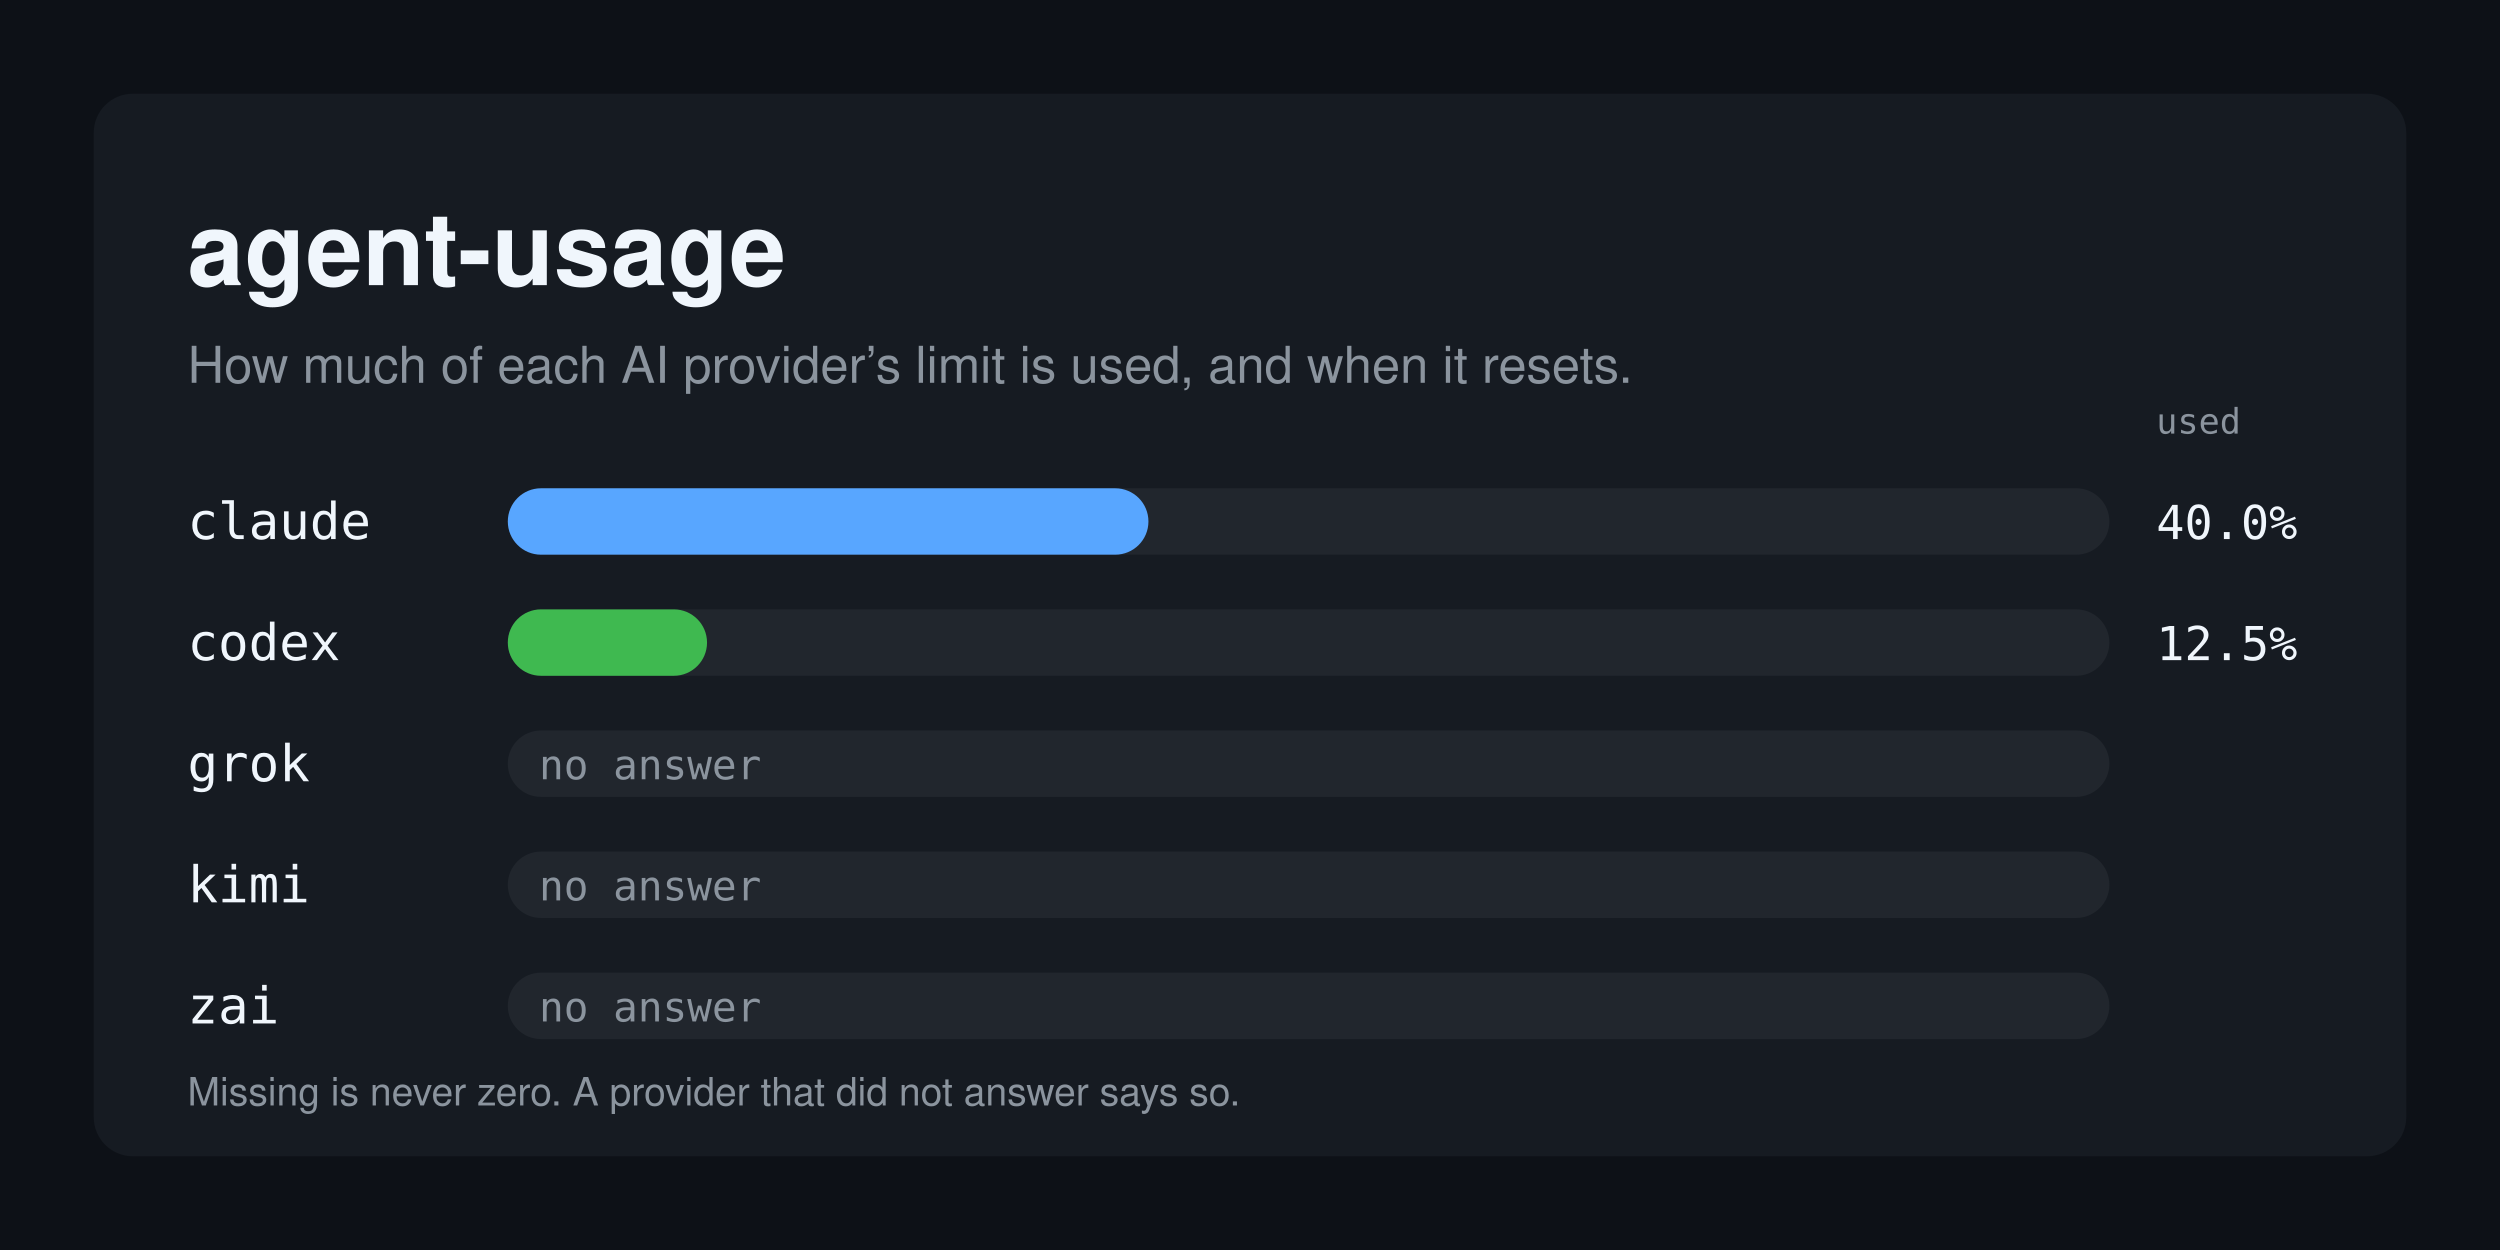
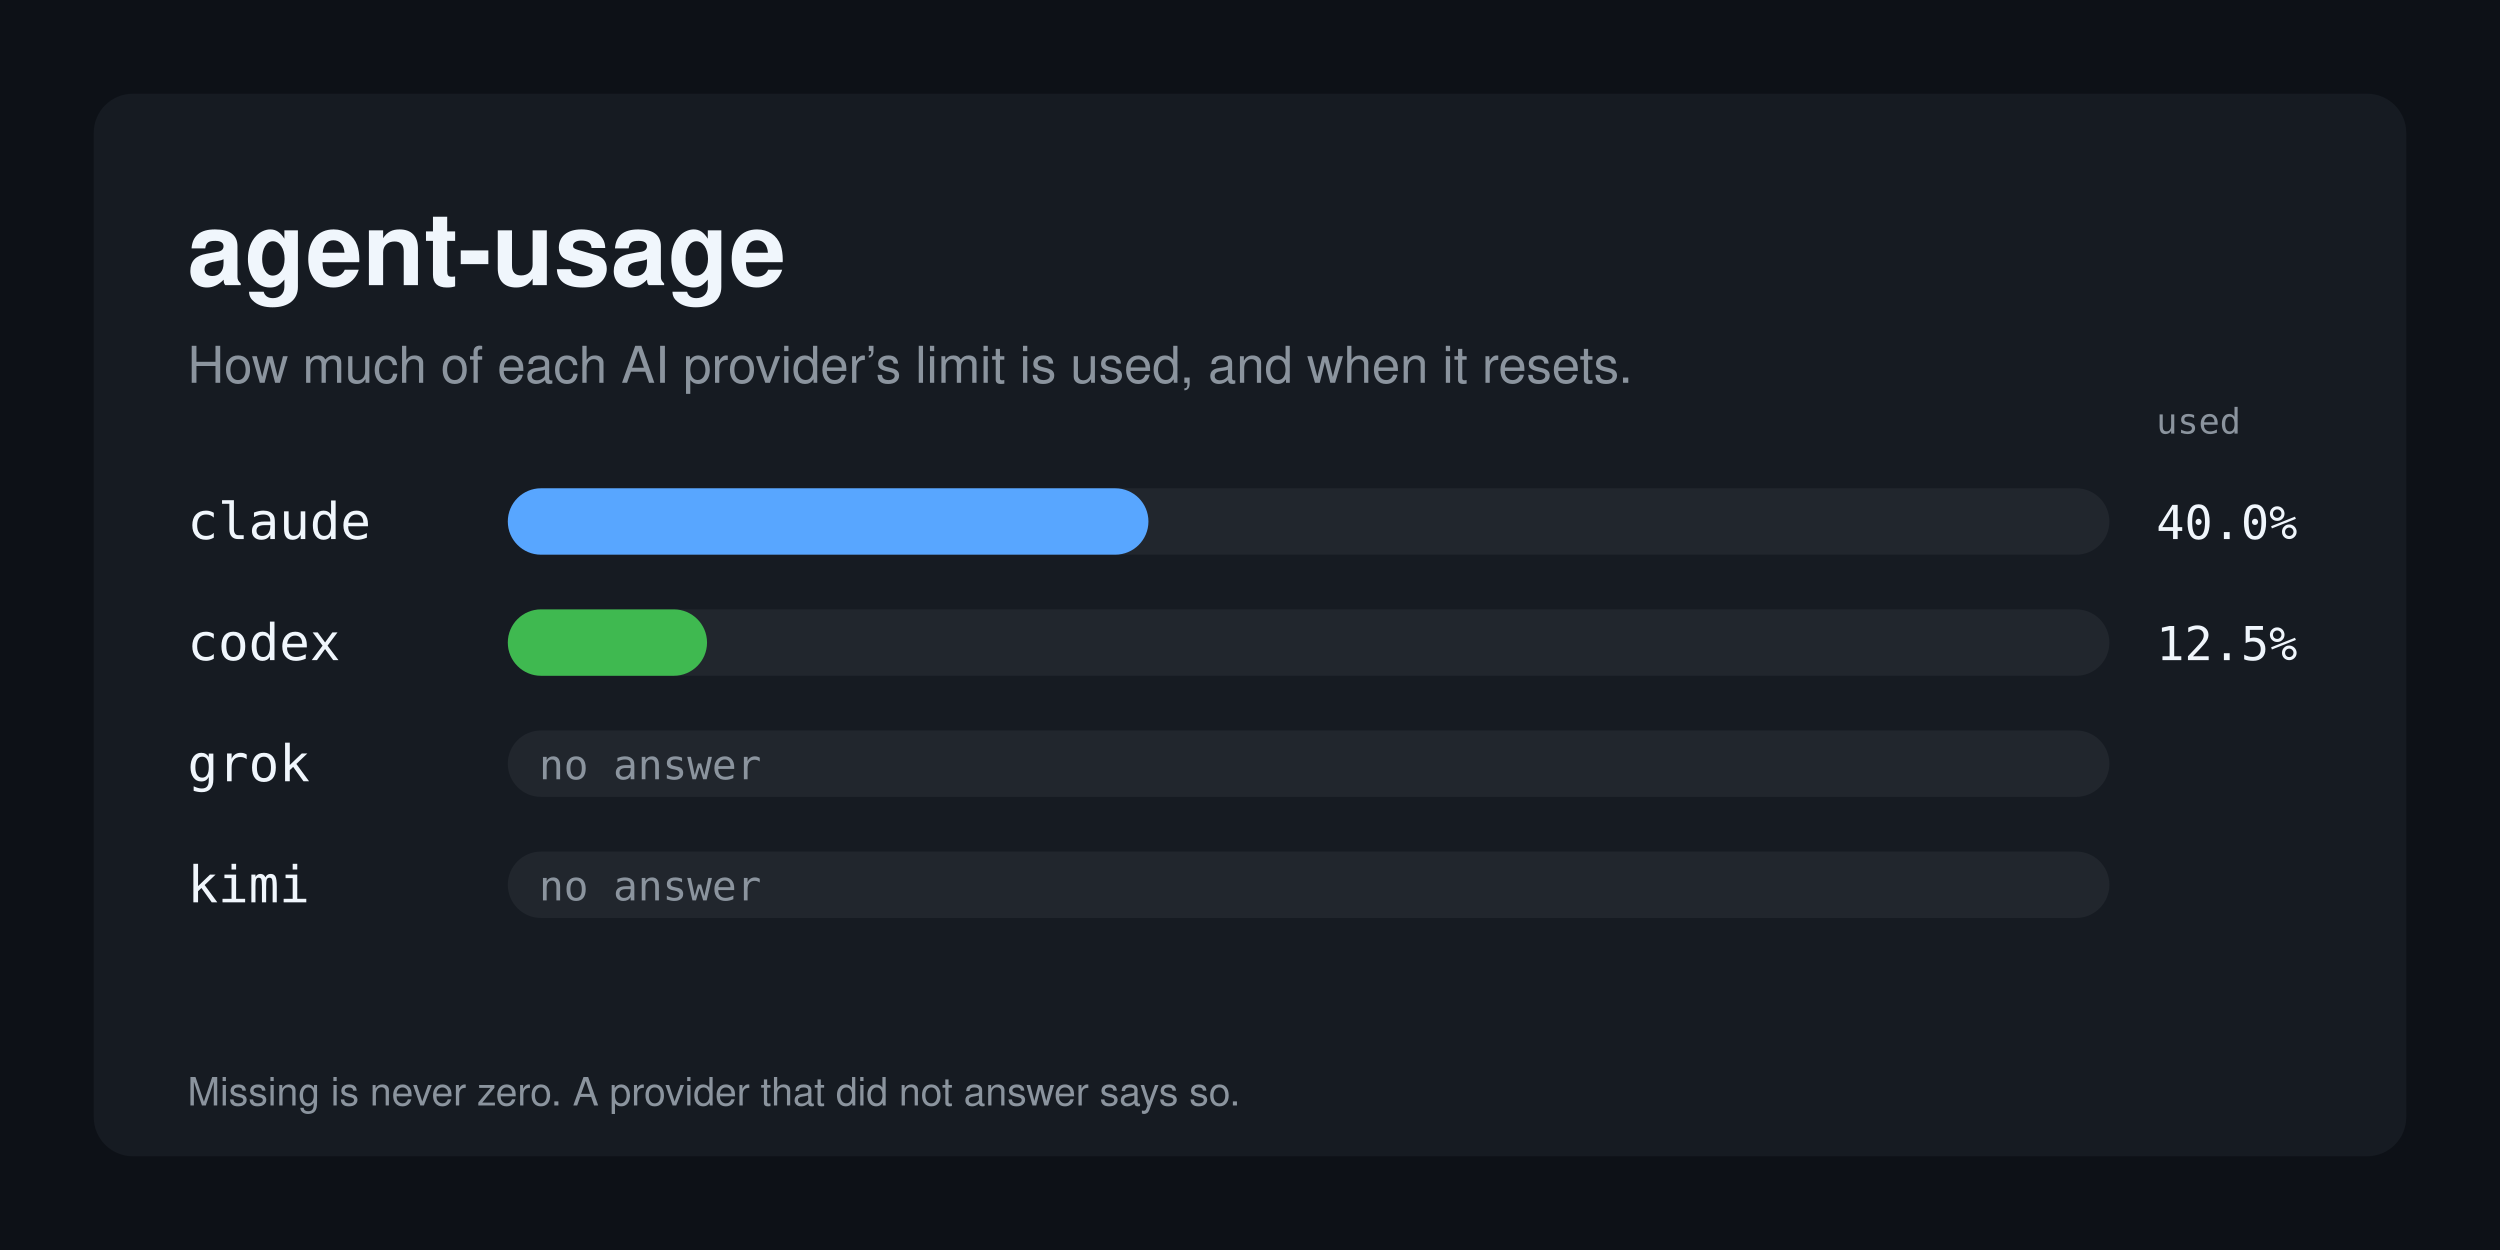
<svg xmlns="http://www.w3.org/2000/svg" width="1280" height="640" viewBox="0 0 1280 640">
  <rect width="1280" height="640" fill="#0d1117" />
  <rect x="48" y="48" width="1184" height="544" rx="20" fill="#161b22" />
  <text x="96" y="146" fill="#f0f6fc" font-size="52" font-weight="600" font-family="Helvetica, Arial, sans-serif">agent-usage</text>
  <text x="96" y="196" fill="#8b949e" font-size="26" font-family="Helvetica, Arial, sans-serif">How much of each AI provider’s limit is used, and when it resets.</text>
  <text x="96" y="276" fill="#f0f6fc" font-size="26" font-family="SFMono-Regular, Menlo, monospace">claude</text>
  <rect x="260" y="250" width="820" height="34" rx="17" fill="#21262d" />
  <rect x="260" y="250" width="328" height="34" rx="17" fill="#58a6ff" />
  <text x="1104" y="276" fill="#f0f6fc" font-size="24" font-family="SFMono-Regular, Menlo, monospace">40.0%</text>
  <text x="96" y="338" fill="#f0f6fc" font-size="26" font-family="SFMono-Regular, Menlo, monospace">codex</text>
  <rect x="260" y="312" width="820" height="34" rx="17" fill="#21262d" />
  <rect x="260" y="312" width="102" height="34" rx="17" fill="#3fb950" />
  <text x="1104" y="338" fill="#f0f6fc" font-size="24" font-family="SFMono-Regular, Menlo, monospace">12.5%</text>
  <text x="96" y="400" fill="#f0f6fc" font-size="26" font-family="SFMono-Regular, Menlo, monospace">grok</text>
  <rect x="260" y="374" width="820" height="34" rx="17" fill="#21262d" />
  <text x="276" y="399" fill="#8b949e" font-size="21" font-family="SFMono-Regular, Menlo, monospace">no answer</text>
  <text x="96" y="462" fill="#f0f6fc" font-size="26" font-family="SFMono-Regular, Menlo, monospace">kimi</text>
  <rect x="260" y="436" width="820" height="34" rx="17" fill="#21262d" />
  <text x="276" y="461" fill="#8b949e" font-size="21" font-family="SFMono-Regular, Menlo, monospace">no answer</text>
-   <text x="96" y="524" fill="#f0f6fc" font-size="26" font-family="SFMono-Regular, Menlo, monospace">zai</text>
-   <rect x="260" y="498" width="820" height="34" rx="17" fill="#21262d" />
-   <text x="276" y="523" fill="#8b949e" font-size="21" font-family="SFMono-Regular, Menlo, monospace">no answer</text>
  <text x="1104" y="222" fill="#8b949e" font-size="18" font-family="SFMono-Regular, Menlo, monospace">used</text>
  <text x="96" y="566" fill="#8b949e" font-size="20" font-family="Helvetica, Arial, sans-serif">Missing is never zero. A provider that did not answer says so.</text>
</svg>
